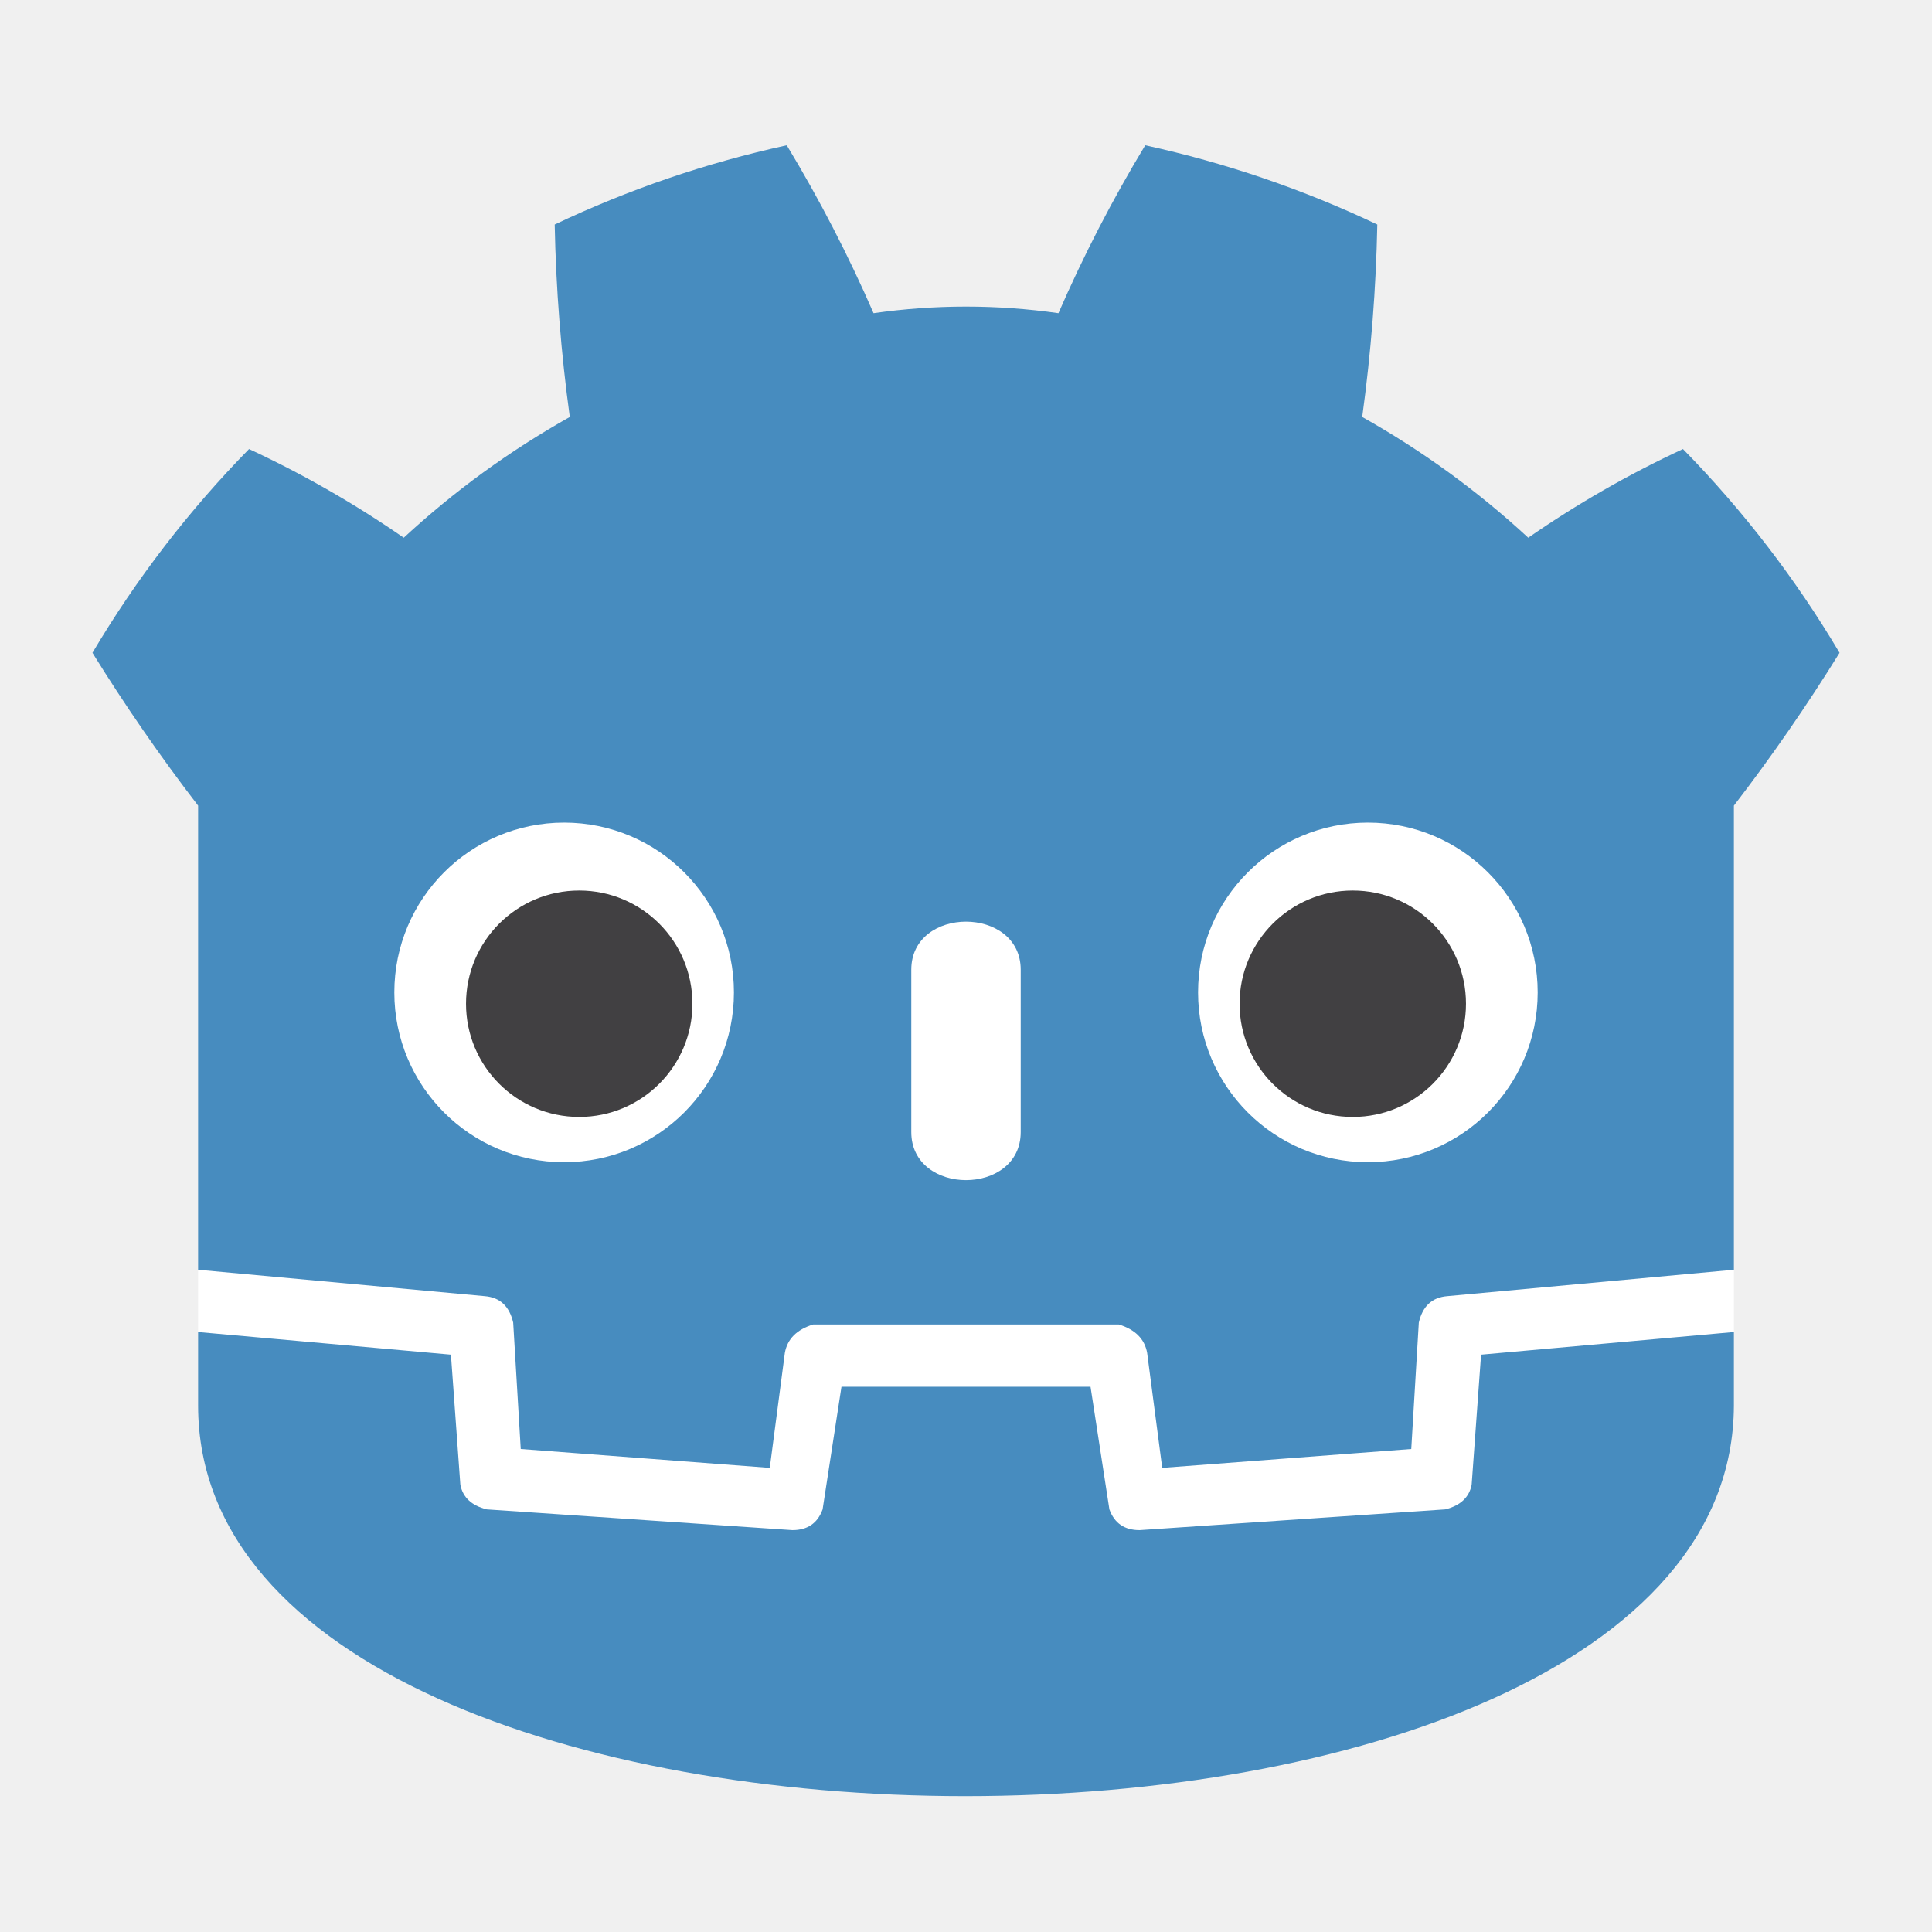
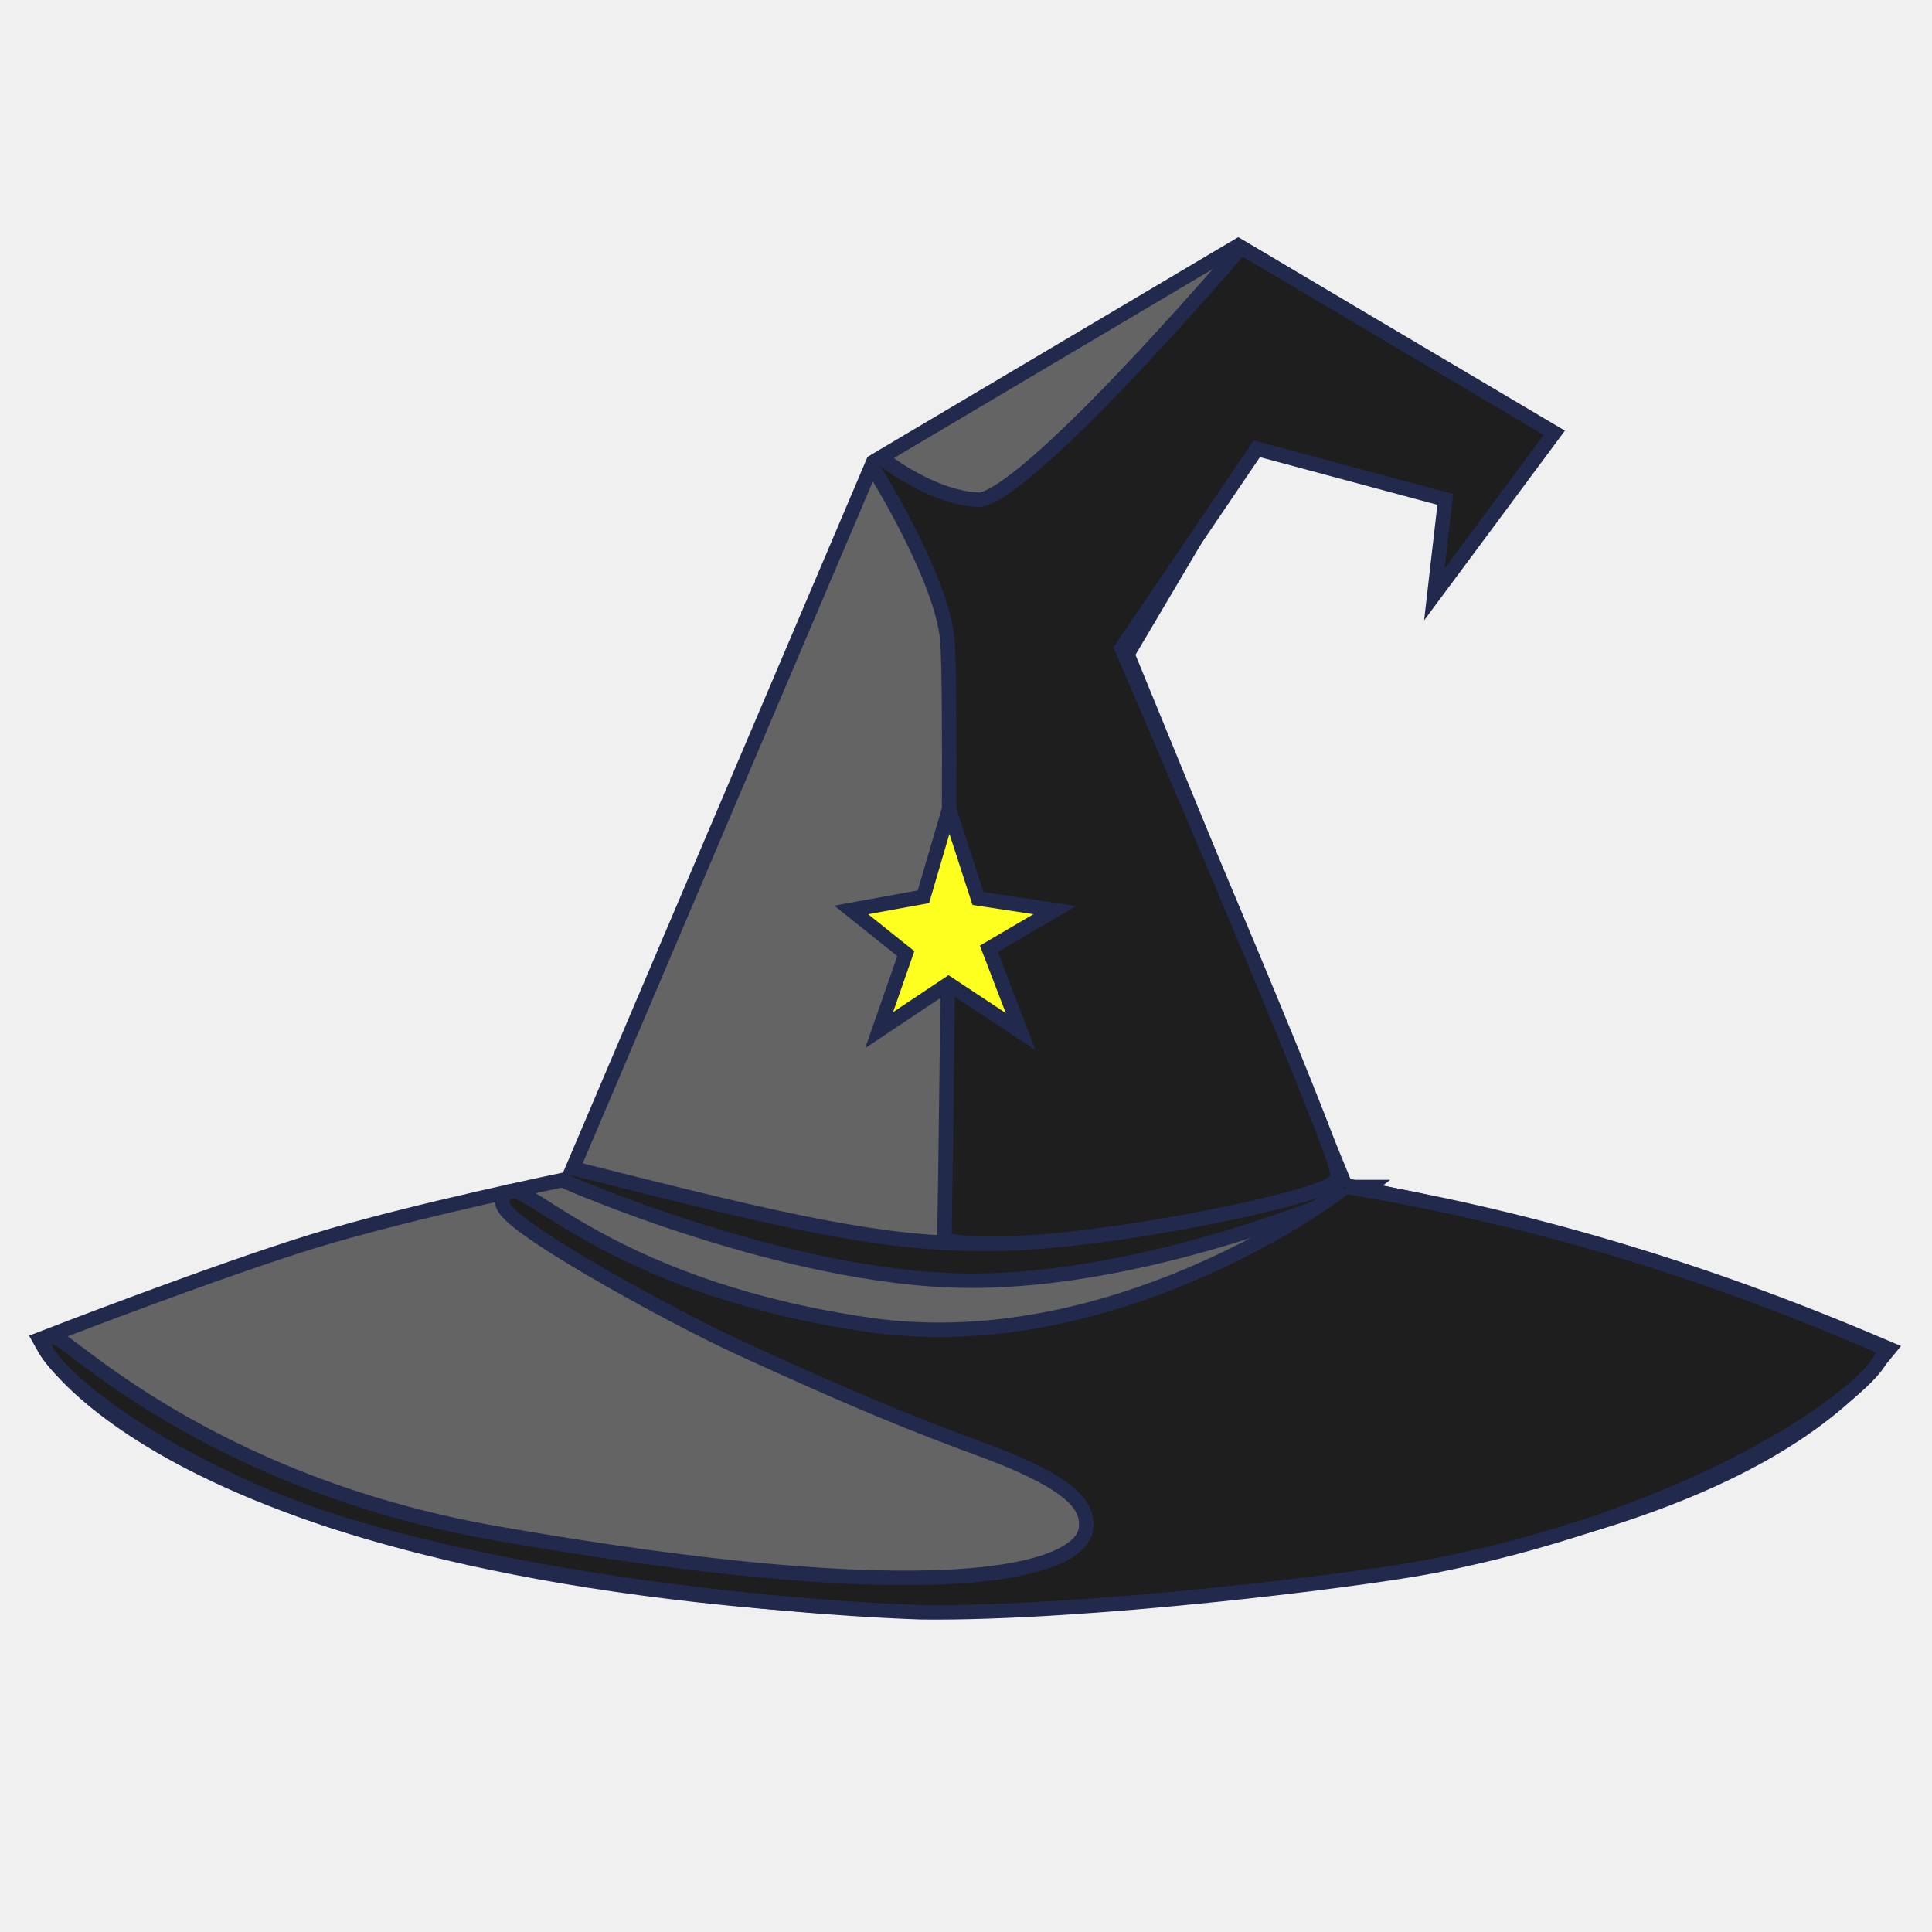
<svg xmlns="http://www.w3.org/2000/svg" width="1024" height="1024">
-   <g fill="#fff">
-     <path d="M105 673v33q407 354 814 0v-33z" />
-     <path fill="#478cbf" d="m105 673 152 14q12 1 15 14l4 67 132 10 8-61q2-11 15-15h162q13 4 15 15l8 61 132-10 4-67q3-13 15-14l152-14V427q30-39 56-81-35-59-83-108-43 20-82 47-40-37-88-64 7-51 8-102-59-28-123-42-26 43-46 89-49-7-98 0-20-46-46-89-64 14-123 42 1 51 8 102-48 27-88 64-39-27-82-47-48 49-83 108 26 42 56 81zm0 33v39c0 276 813 276 814 0v-39l-134 12-5 69q-2 10-14 13l-162 11q-12 0-16-11l-10-65H446l-10 65q-4 11-16 11l-162-11q-12-3-14-13l-5-69z" />
-     <path d="M483 600c0 34 58 34 58 0v-86c0-34-58-34-58 0z" />
-     <circle cx="725" cy="526" r="90" />
-     <circle cx="299" cy="526" r="90" />
-   </g>
-   <g fill="#414042">
-     <circle cx="307" cy="532" r="60" />
-     <circle cx="717" cy="532" r="60" />
+   <g stroke="#21294d" stroke-linecap="round" stroke-width="6" paint-order="stroke fill markers">
+     <path fill="#646464" d="m 583.675,312.663 42.734,11.901 -2.339,15.91 20.205,-27.383 -63.035,-37.482 -74.379,44.087 -63.29,148.759 c 0,0 -32.997,6.762 -53.283,12.983 -20.285,6.221 -55.176,19.744 -55.176,19.744 0,0 26.258,47.928 180.674,54.094 140.622,-4.079 182.149,-32.884 197.898,-52.302 -41.148,-17.503 -72.307,-25.516 -111.348,-33.167 L 556.628,358.373 Z" transform="translate(-831.258 -570.71)scale(2.55921)" />
+     <path fill="#1e1e1e" d="m 442.151,466.19 c 0,0 45.54,20.162 82.834,20.544 37.294,0.383 79.178,-17.978 79.178,-17.978 -76.096,18.85 -82.411,17.469 -162.012,-2.566 z" transform="translate(-831.258 -570.71)scale(2.55921)" />
+     <path fill="#1e1e1e" d="m 582.169,276.167 c 0,0 -44.562,52.212 -54.698,51.829 -10.136,-0.383 -20.273,-8.415 -20.273,-8.415 0,0 14.153,22.568 15.3,35.764 1.148,13.196 -0.574,123.166 -0.574,123.166 18.506,3.403 77.674,-8.863 78.372,-12.145 0.709,-3.331 -44.903,-109.299 -44.903,-109.299 l 29.07,-42.84 41.31,11.093 -1.769,15.396 20.512,-27.636 z" transform="translate(-831.258 -570.71)scale(2.55921)" />
+     <path fill="#fdff1e" d="m 504.608,412.338 12.623,-2.295 4.208,-14.344 4.781,14.726 12.623,1.913 -11.093,6.503 5.355,13.961 -11.858,-7.841 -11.475,7.65 4.399,-12.623 z" transform="translate(-831.258 -570.71)scale(2.55921)" />
+     <path fill="#1e1e1e" d="m 603.96,470.348 c -8.94,6.92 -52.296,35.265 -99.263,28.535 -51.844,-7.429 -71.144,-29.243 -74.193,-27.588 -3.218,2.542 33.204,22.644 48.093,29.481 23.716,10.891 36.004,15.904 51.781,21.657 16.338,6.261 21.575,11.156 20.84,17.291 -1.362,11.368 -34.398,17.985 -123.901,2.313 -60.879,-10.66 -90.496,-41.831 -91.799,-40.585 0.289,2.259 13.102,16.524 45.271,30.181 35.458,15.053 98.646,22.544 134.862,23.778 33.458,0.406 90.592,-6.582 105.889,-9.602 57.476,-11.344 90.082,-36.723 91.689,-42.734 -40.107,-17.42 -75.551,-27.002 -109.27,-32.727 z" transform="translate(-831.258 -570.71)scale(2.55921)" />
  </g>
</svg>
